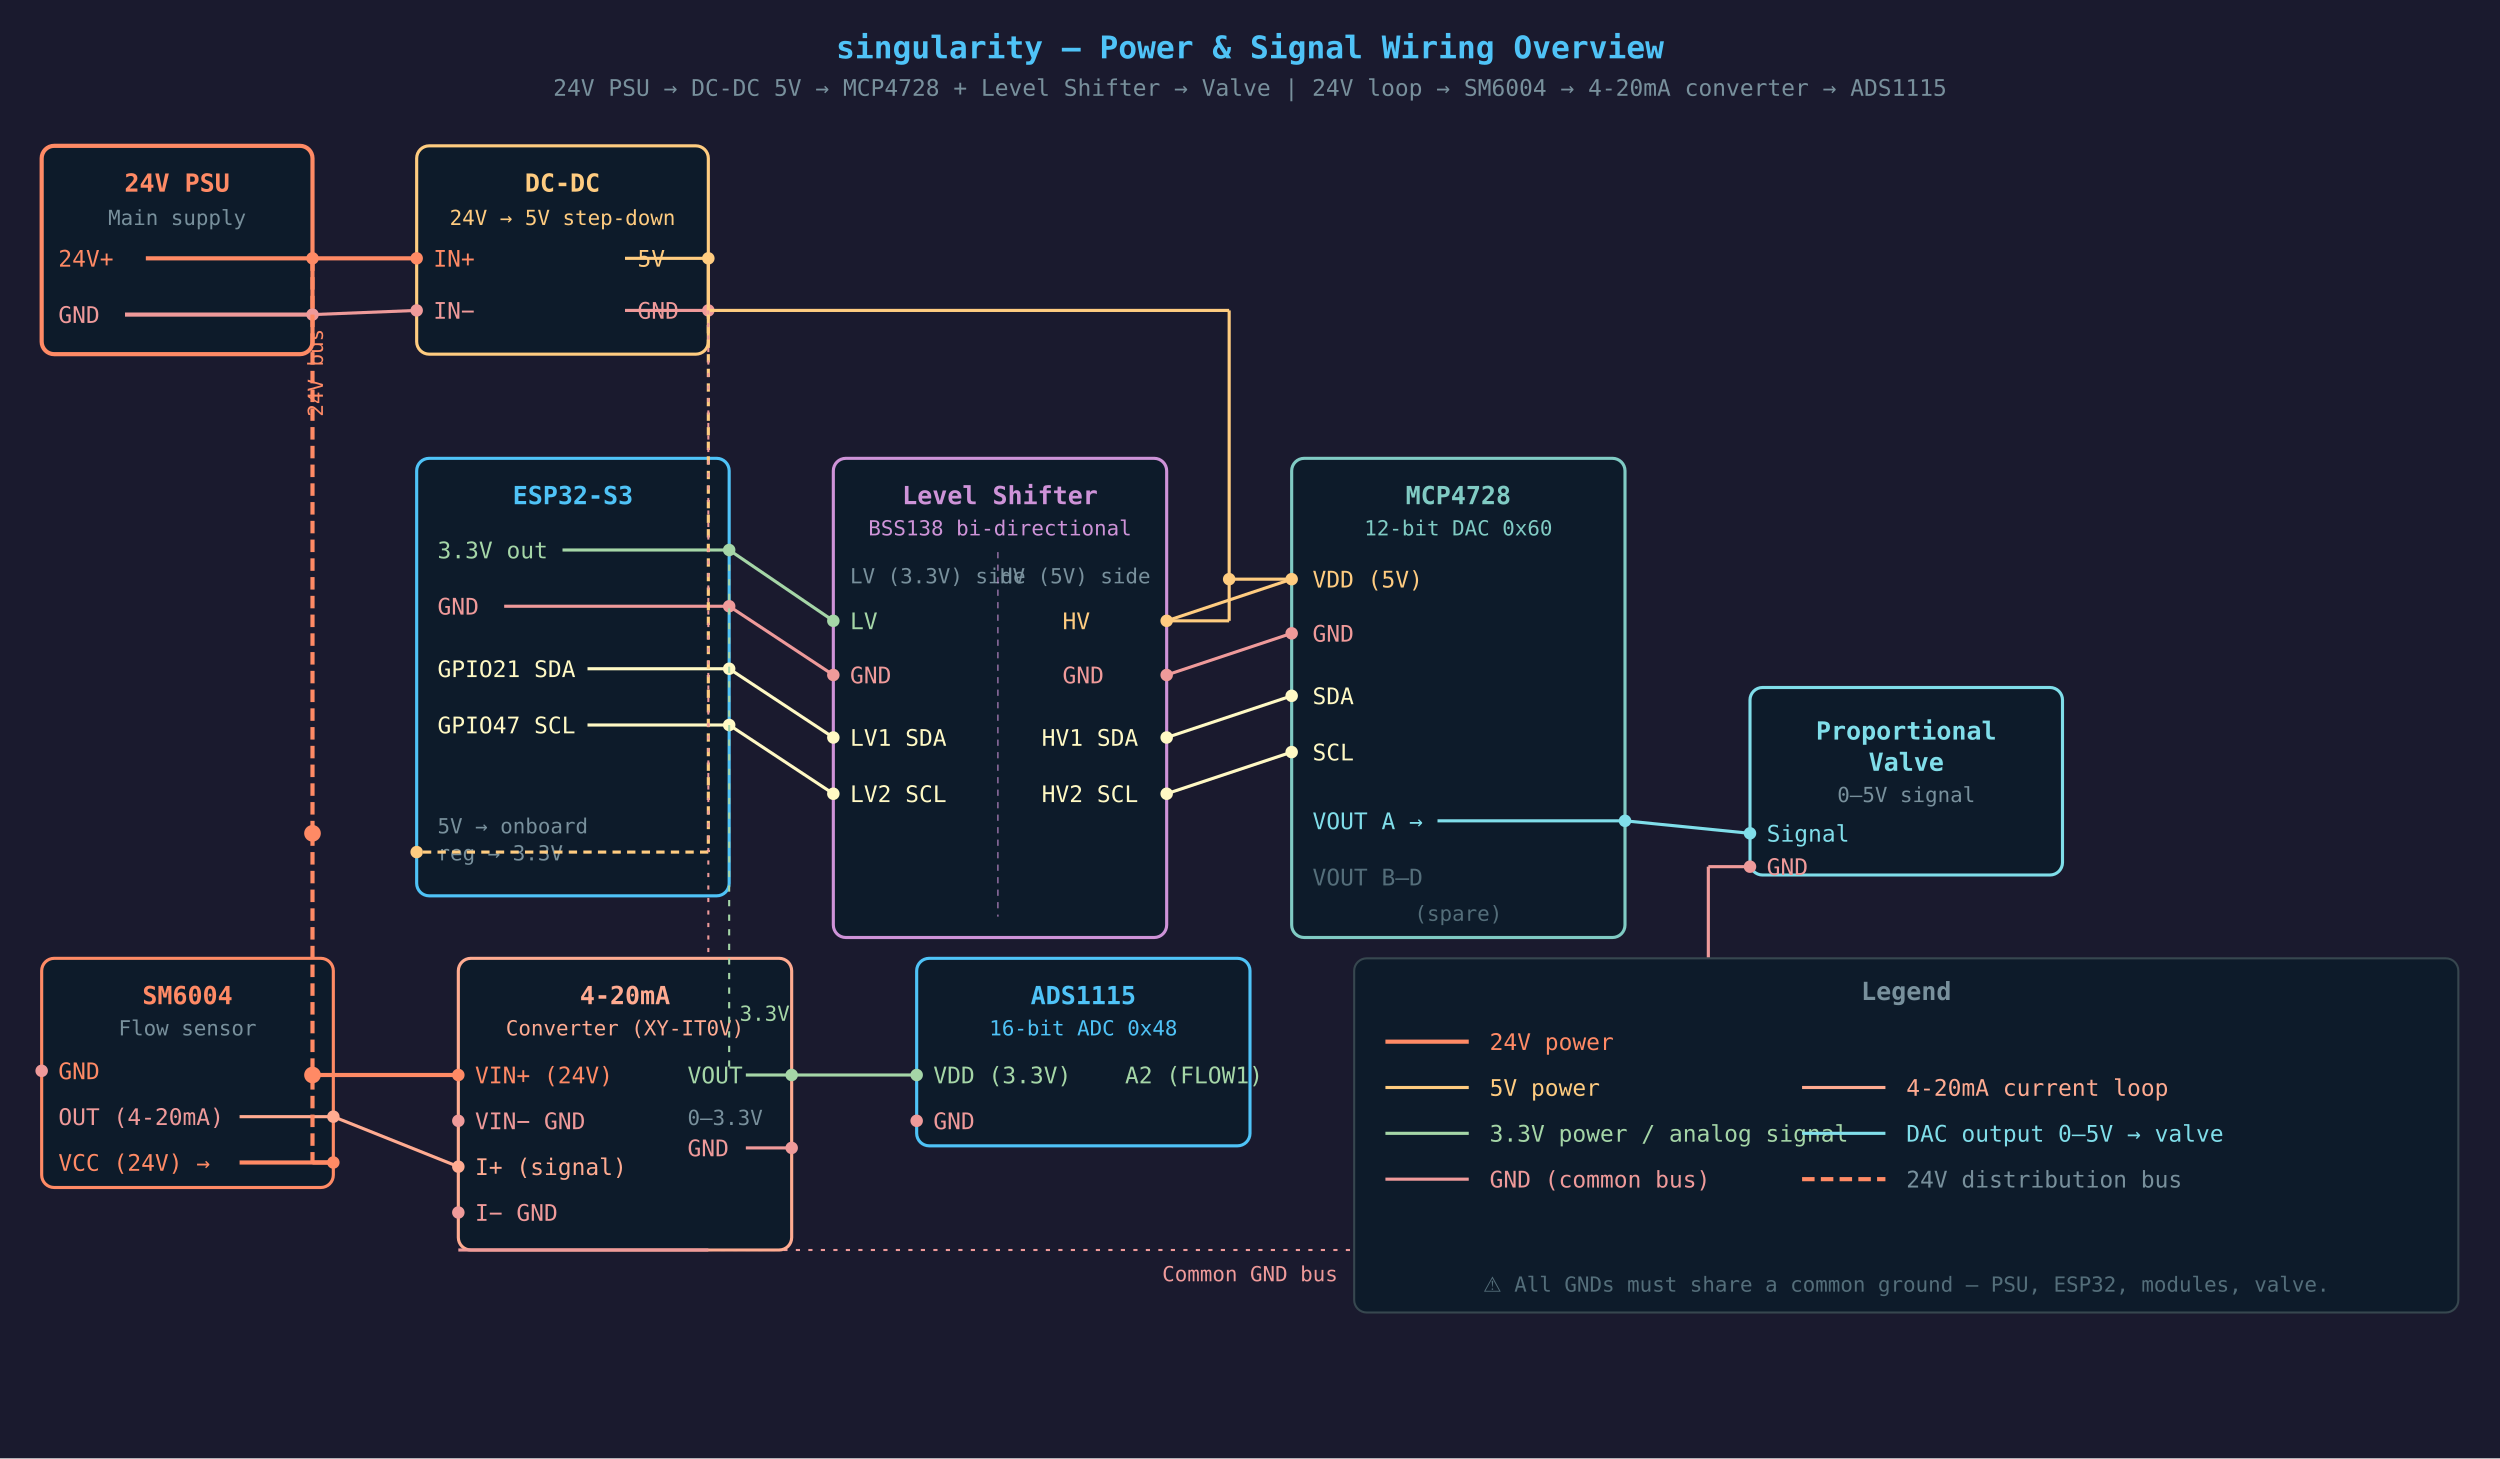
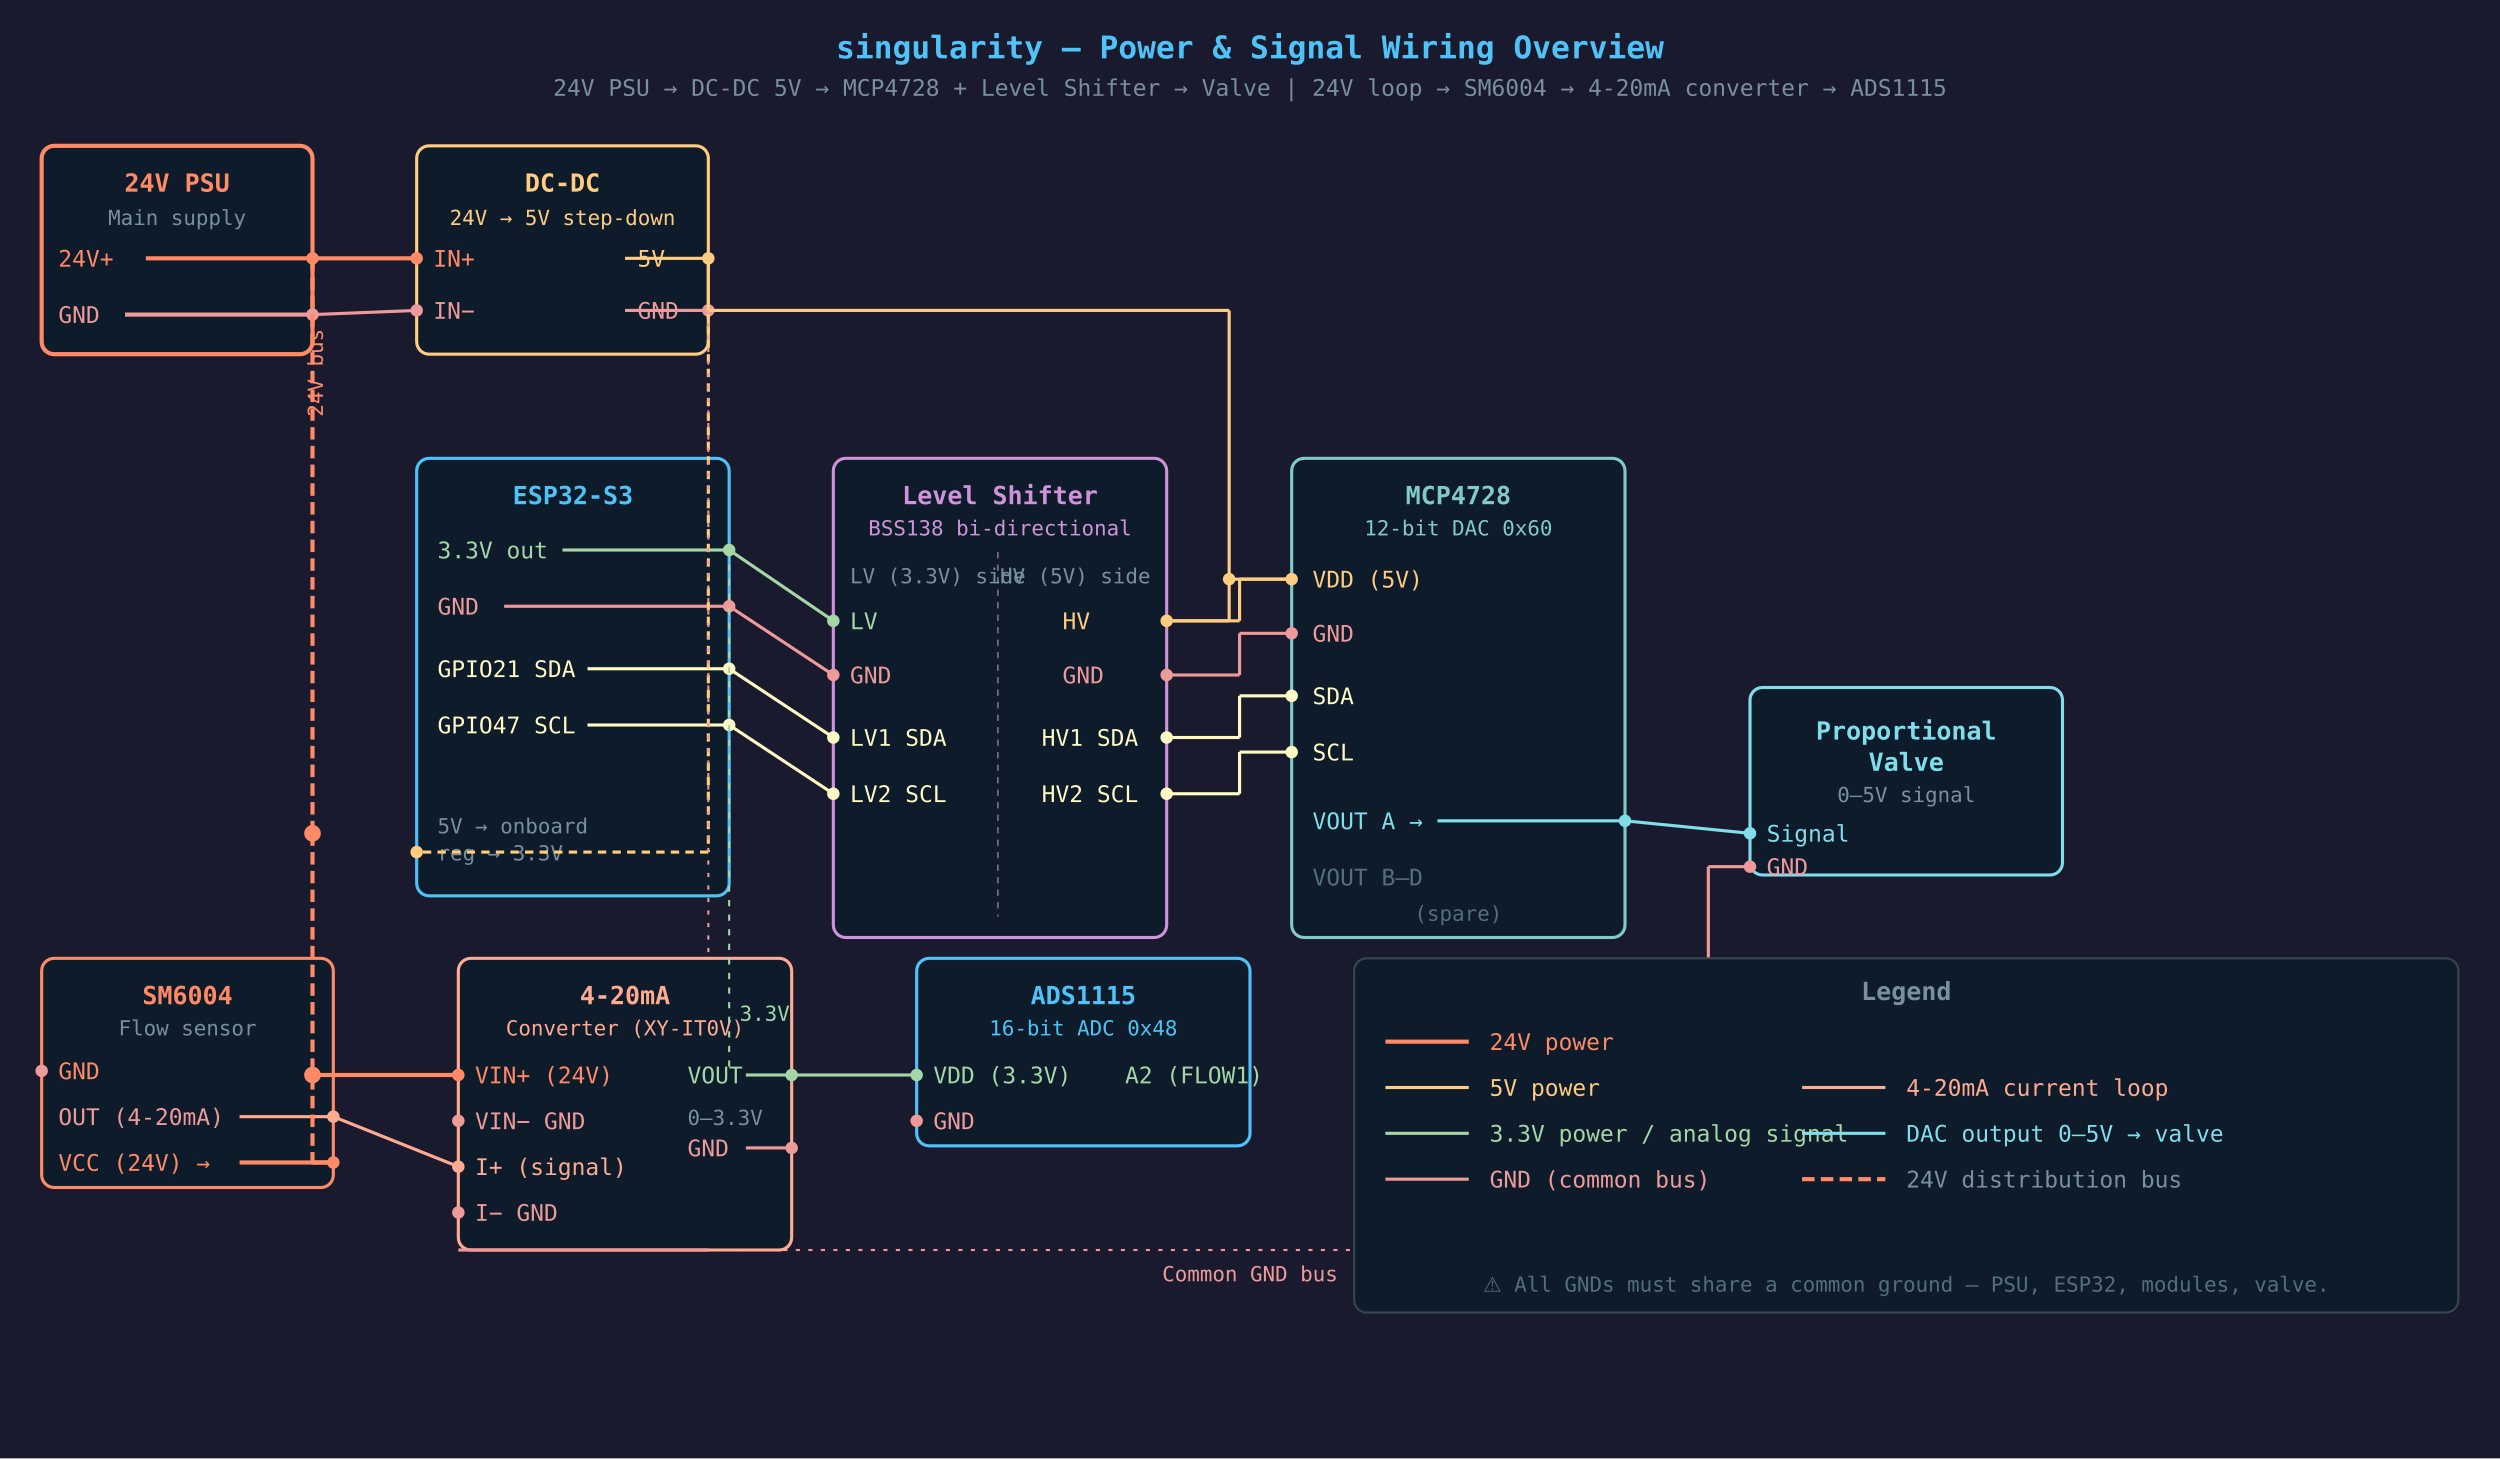
<svg xmlns="http://www.w3.org/2000/svg" viewBox="0 0 1200 700" width="1200" height="700" font-family="monospace" font-size="12">
  <rect width="1200" height="700" fill="#1a1a2e" />
  <text x="600" y="28" text-anchor="middle" fill="#4fc3f7" font-size="15" font-weight="bold">singularity — Power &amp; Signal Wiring Overview</text>
  <text x="600" y="46" text-anchor="middle" fill="#78909c" font-size="11">24V PSU → DC-DC 5V → MCP4728 + Level Shifter → Valve    |    24V loop → SM6004 → 4-20mA converter → ADS1115</text>
  <rect x="20" y="70" width="130" height="100" rx="6" fill="#0d1b2a" stroke="#ff8a65" stroke-width="2" />
  <text x="85" y="92" text-anchor="middle" fill="#ff8a65" font-size="12" font-weight="bold">24V PSU</text>
  <text x="85" y="108" text-anchor="middle" fill="#78909c" font-size="10">Main supply</text>
  <text x="28" y="128" fill="#ff8a65" font-size="11">24V+</text>
  <circle cx="150" cy="124" r="3" fill="#ff8a65" />
  <line x1="70" y1="124" x2="150" y2="124" stroke="#ff8a65" stroke-width="2" />
  <text x="28" y="155" fill="#ef9a9a" font-size="11">GND</text>
  <circle cx="150" cy="151" r="3" fill="#ef9a9a" />
  <line x1="60" y1="151" x2="150" y2="151" stroke="#ef9a9a" stroke-width="2" />
  <rect x="200" y="70" width="140" height="100" rx="6" fill="#0d1b2a" stroke="#ffcc80" stroke-width="1.5" />
  <text x="270" y="92" text-anchor="middle" fill="#ffcc80" font-size="12" font-weight="bold">DC-DC</text>
  <text x="270" y="108" text-anchor="middle" fill="#ffcc80" font-size="10">24V → 5V step-down</text>
  <text x="208" y="128" fill="#ff8a65" font-size="11">IN+</text>
  <circle cx="200" cy="124" r="3" fill="#ff8a65" />
  <text x="208" y="153" fill="#ef9a9a" font-size="11">IN−</text>
  <circle cx="200" cy="149" r="3" fill="#ef9a9a" />
  <text x="306" y="128" fill="#ffcc80" font-size="11">5V</text>
  <circle cx="340" cy="124" r="3" fill="#ffcc80" />
  <line x1="300" y1="124" x2="340" y2="124" stroke="#ffcc80" stroke-width="1.5" />
  <text x="306" y="153" fill="#ef9a9a" font-size="11">GND</text>
  <circle cx="340" cy="149" r="3" fill="#ef9a9a" />
  <line x1="300" y1="149" x2="340" y2="149" stroke="#ef9a9a" stroke-width="1.5" />
  <line x1="150" y1="124" x2="200" y2="124" stroke="#ff8a65" stroke-width="2" />
  <line x1="150" y1="151" x2="200" y2="149" stroke="#ef9a9a" stroke-width="1.5" />
  <line x1="150" y1="124" x2="150" y2="400" stroke="#ff8a65" stroke-width="2" stroke-dasharray="6,3" />
  <text x="155" y="200" fill="#ff8a65" font-size="10" transform="rotate(-90,155,200)">24V bus</text>
  <rect x="200" y="220" width="150" height="210" rx="6" fill="#0d1b2a" stroke="#4fc3f7" stroke-width="1.5" />
  <text x="275" y="242" text-anchor="middle" fill="#4fc3f7" font-size="12" font-weight="bold">ESP32-S3</text>
  <text x="210" y="268" fill="#a5d6a7" font-size="11">3.3V out</text>
  <circle cx="350" cy="264" r="3" fill="#a5d6a7" />
  <line x1="270" y1="264" x2="350" y2="264" stroke="#a5d6a7" stroke-width="1.5" />
  <text x="210" y="295" fill="#ef9a9a" font-size="11">GND</text>
  <circle cx="350" cy="291" r="3" fill="#ef9a9a" />
  <line x1="242" y1="291" x2="350" y2="291" stroke="#ef9a9a" stroke-width="1.5" />
  <text x="210" y="325" fill="#fff9c4" font-size="11">GPIO21 SDA</text>
  <circle cx="350" cy="321" r="3" fill="#fff9c4" />
  <line x1="282" y1="321" x2="350" y2="321" stroke="#fff9c4" stroke-width="1.5" />
  <text x="210" y="352" fill="#fff9c4" font-size="11">GPIO47 SCL</text>
  <circle cx="350" cy="348" r="3" fill="#fff9c4" />
  <line x1="282" y1="348" x2="350" y2="348" stroke="#fff9c4" stroke-width="1.5" />
  <text x="210" y="400" fill="#78909c" font-size="10">5V → onboard</text>
  <text x="210" y="413" fill="#78909c" font-size="10">reg → 3.3V</text>
  <circle cx="200" cy="409" r="3" fill="#ffcc80" />
  <line x1="340" y1="149" x2="340" y2="409" stroke="#ffcc80" stroke-width="1.5" stroke-dasharray="4,3" />
  <line x1="340" y1="409" x2="200" y2="409" stroke="#ffcc80" stroke-width="1.5" stroke-dasharray="4,3" />
  <rect x="400" y="220" width="160" height="230" rx="6" fill="#0d1b2a" stroke="#ce93d8" stroke-width="1.5" />
  <text x="480" y="242" text-anchor="middle" fill="#ce93d8" font-size="12" font-weight="bold">Level Shifter</text>
  <text x="480" y="257" text-anchor="middle" fill="#ce93d8" font-size="10">BSS138 bi-directional</text>
  <text x="408" y="280" fill="#78909c" font-size="10">LV (3.3V) side</text>
  <text x="480" y="280" fill="#78909c" font-size="10">HV (5V) side</text>
  <text x="408" y="302" fill="#a5d6a7" font-size="11">LV</text>
  <circle cx="400" cy="298" r="3" fill="#a5d6a7" />
  <text x="510" y="302" fill="#ffcc80" font-size="11">HV</text>
  <circle cx="560" cy="298" r="3" fill="#ffcc80" />
  <text x="408" y="328" fill="#ef9a9a" font-size="11">GND</text>
  <circle cx="400" cy="324" r="3" fill="#ef9a9a" />
  <text x="510" y="328" fill="#ef9a9a" font-size="11">GND</text>
  <circle cx="560" cy="324" r="3" fill="#ef9a9a" />
  <text x="408" y="358" fill="#fff9c4" font-size="11">LV1 SDA</text>
  <circle cx="400" cy="354" r="3" fill="#fff9c4" />
  <text x="500" y="358" fill="#fff9c4" font-size="11">HV1 SDA</text>
  <circle cx="560" cy="354" r="3" fill="#fff9c4" />
  <text x="408" y="385" fill="#fff9c4" font-size="11">LV2 SCL</text>
  <circle cx="400" cy="381" r="3" fill="#fff9c4" />
  <text x="500" y="385" fill="#fff9c4" font-size="11">HV2 SCL</text>
  <circle cx="560" cy="381" r="3" fill="#fff9c4" />
  <line x1="479" y1="265" x2="479" y2="440" stroke="#ce93d8" stroke-width="0.5" stroke-dasharray="3,3" />
  <line x1="350" y1="264" x2="400" y2="298" stroke="#a5d6a7" stroke-width="1.5" />
  <line x1="350" y1="291" x2="400" y2="324" stroke="#ef9a9a" stroke-width="1.5" />
  <line x1="350" y1="321" x2="400" y2="354" stroke="#fff9c4" stroke-width="1.5" />
  <line x1="350" y1="348" x2="400" y2="381" stroke="#fff9c4" stroke-width="1.5" />
  <rect x="620" y="220" width="160" height="230" rx="6" fill="#0d1b2a" stroke="#80cbc4" stroke-width="1.5" />
  <text x="700" y="242" text-anchor="middle" fill="#80cbc4" font-size="12" font-weight="bold">MCP4728</text>
  <text x="700" y="257" text-anchor="middle" fill="#80cbc4" font-size="10">12-bit DAC  0x60</text>
  <text x="630" y="282" fill="#ffcc80" font-size="11">VDD (5V)</text>
  <circle cx="620" cy="278" r="3" fill="#ffcc80" />
  <text x="630" y="308" fill="#ef9a9a" font-size="11">GND</text>
  <circle cx="620" cy="304" r="3" fill="#ef9a9a" />
  <text x="630" y="338" fill="#fff9c4" font-size="11">SDA</text>
  <circle cx="620" cy="334" r="3" fill="#fff9c4" />
  <text x="630" y="365" fill="#fff9c4" font-size="11">SCL</text>
  <circle cx="620" cy="361" r="3" fill="#fff9c4" />
  <text x="630" y="398" fill="#80deea" font-size="11">VOUT A →</text>
  <circle cx="780" cy="394" r="3" fill="#80deea" />
  <line x1="690" y1="394" x2="780" y2="394" stroke="#80deea" stroke-width="1.5" />
  <text x="630" y="425" fill="#546e7a" font-size="11">VOUT B–D</text>
  <text x="700" y="442" text-anchor="middle" fill="#546e7a" font-size="10">(spare)</text>
-   <line x1="560" y1="298" x2="620" y2="278" stroke="#ffcc80" stroke-width="1.5" />
-   <line x1="560" y1="324" x2="620" y2="304" stroke="#ef9a9a" stroke-width="1.5" />
-   <line x1="560" y1="354" x2="620" y2="334" stroke="#fff9c4" stroke-width="1.5" />
-   <line x1="560" y1="381" x2="620" y2="361" stroke="#fff9c4" stroke-width="1.5" />
+   <line x1="560" y1="298" x2="595" y2="298" stroke="#ffcc80" stroke-width="1.5" />
+   <line x1="595" y1="298" x2="595" y2="278" stroke="#ffcc80" stroke-width="1.5" />
+   <line x1="595" y1="278" x2="620" y2="278" stroke="#ffcc80" stroke-width="1.5" />
+   <line x1="560" y1="324" x2="595" y2="324" stroke="#ef9a9a" stroke-width="1.5" />
+   <line x1="595" y1="324" x2="595" y2="304" stroke="#ef9a9a" stroke-width="1.5" />
+   <line x1="595" y1="304" x2="620" y2="304" stroke="#ef9a9a" stroke-width="1.5" />
+   <line x1="560" y1="354" x2="595" y2="354" stroke="#fff9c4" stroke-width="1.5" />
+   <line x1="595" y1="354" x2="595" y2="334" stroke="#fff9c4" stroke-width="1.5" />
+   <line x1="595" y1="334" x2="620" y2="334" stroke="#fff9c4" stroke-width="1.5" />
+   <line x1="560" y1="381" x2="595" y2="381" stroke="#fff9c4" stroke-width="1.5" />
+   <line x1="595" y1="381" x2="595" y2="361" stroke="#fff9c4" stroke-width="1.5" />
+   <line x1="595" y1="361" x2="620" y2="361" stroke="#fff9c4" stroke-width="1.5" />
  <rect x="840" y="330" width="150" height="90" rx="6" fill="#0d1b2a" stroke="#80deea" stroke-width="1.5" />
  <text x="915" y="355" text-anchor="middle" fill="#80deea" font-size="12" font-weight="bold">Proportional</text>
  <text x="915" y="370" text-anchor="middle" fill="#80deea" font-size="12" font-weight="bold">Valve</text>
  <text x="915" y="385" text-anchor="middle" fill="#78909c" font-size="10">0–5V signal</text>
  <text x="848" y="404" fill="#80deea" font-size="11">Signal</text>
  <circle cx="840" cy="400" r="3" fill="#80deea" />
  <text x="848" y="420" fill="#ef9a9a" font-size="11">GND</text>
  <circle cx="840" cy="416" r="3" fill="#ef9a9a" />
  <line x1="780" y1="394" x2="840" y2="400" stroke="#80deea" stroke-width="1.5" />
  <line x1="340" y1="124" x2="340" y2="149" stroke="#ffcc80" stroke-width="1.5" />
  <line x1="590" y1="149" x2="590" y2="278" stroke="#ffcc80" stroke-width="1.5" />
  <line x1="340" y1="149" x2="590" y2="149" stroke="#ffcc80" stroke-width="1.5" />
  <line x1="590" y1="278" x2="620" y2="278" stroke="#ffcc80" stroke-width="1.5" />
  <line x1="590" y1="298" x2="560" y2="298" stroke="#ffcc80" stroke-width="1.5" />
  <circle cx="590" cy="278" r="3" fill="#ffcc80" />
  <line x1="590" y1="278" x2="590" y2="298" stroke="#ffcc80" stroke-width="1.5" />
  <line x1="340" y1="149" x2="340" y2="600" stroke="#ef9a9a" stroke-width="1" stroke-dasharray="2,4" />
  <line x1="340" y1="600" x2="900" y2="600" stroke="#ef9a9a" stroke-width="1" stroke-dasharray="2,4" />
  <text x="600" y="615" text-anchor="middle" fill="#ef9a9a" font-size="10">Common GND bus</text>
  <line x1="840" y1="416" x2="820" y2="416" stroke="#ef9a9a" stroke-width="1.5" />
  <line x1="820" y1="416" x2="820" y2="600" stroke="#ef9a9a" stroke-width="1.5" />
  <rect x="20" y="460" width="140" height="110" rx="6" fill="#0d1b2a" stroke="#ff8a65" stroke-width="1.5" />
  <text x="90" y="482" text-anchor="middle" fill="#ff8a65" font-size="12" font-weight="bold">SM6004</text>
  <text x="90" y="497" text-anchor="middle" fill="#78909c" font-size="10">Flow sensor</text>
  <text x="28" y="518" fill="#ff8a65" font-size="11">GND</text>
  <circle cx="20" cy="514" r="3" fill="#ef9a9a" />
  <text x="28" y="540" fill="#ef9a9a" font-size="11">OUT (4-20mA)</text>
  <circle cx="160" cy="536" r="3" fill="#ffab91" />
  <line x1="115" y1="536" x2="160" y2="536" stroke="#ffab91" stroke-width="1.5" />
  <text x="28" y="562" fill="#ff8a65" font-size="11">VCC (24V) →</text>
  <circle cx="160" cy="558" r="3" fill="#ff8a65" />
  <line x1="115" y1="558" x2="160" y2="558" stroke="#ff8a65" stroke-width="2" />
  <line x1="150" y1="400" x2="150" y2="558" stroke="#ff8a65" stroke-width="2" stroke-dasharray="6,3" />
  <line x1="150" y1="558" x2="160" y2="558" stroke="#ff8a65" stroke-width="2" />
  <circle cx="150" cy="400" r="4" fill="#ff8a65" />
  <rect x="220" y="460" width="160" height="140" rx="6" fill="#0d1b2a" stroke="#ffab91" stroke-width="1.5" />
  <text x="300" y="482" text-anchor="middle" fill="#ffab91" font-size="12" font-weight="bold">4-20mA</text>
  <text x="300" y="497" text-anchor="middle" fill="#ffab91" font-size="10">Converter (XY-IT0V)</text>
  <text x="228" y="520" fill="#ff8a65" font-size="11">VIN+ (24V)</text>
  <circle cx="220" cy="516" r="3" fill="#ff8a65" />
  <text x="228" y="542" fill="#ef9a9a" font-size="11">VIN− GND</text>
  <circle cx="220" cy="538" r="3" fill="#ef9a9a" />
  <text x="228" y="564" fill="#ffab91" font-size="11">I+ (signal)</text>
  <circle cx="220" cy="560" r="3" fill="#ffab91" />
  <text x="228" y="586" fill="#ef9a9a" font-size="11">I− GND</text>
  <circle cx="220" cy="582" r="3" fill="#ef9a9a" />
  <text x="330" y="520" fill="#a5d6a7" font-size="11">VOUT</text>
  <circle cx="380" cy="516" r="3" fill="#a5d6a7" />
  <line x1="358" y1="516" x2="380" y2="516" stroke="#a5d6a7" stroke-width="1.5" />
  <text x="330" y="540" fill="#78909c" font-size="10">0–3.3V</text>
  <text x="330" y="555" fill="#ef9a9a" font-size="11">GND</text>
  <circle cx="380" cy="551" r="3" fill="#ef9a9a" />
  <line x1="358" y1="551" x2="380" y2="551" stroke="#ef9a9a" stroke-width="1.5" />
  <line x1="160" y1="536" x2="220" y2="560" stroke="#ffab91" stroke-width="1.5" />
  <line x1="150" y1="516" x2="220" y2="516" stroke="#ff8a65" stroke-width="2" />
  <circle cx="150" cy="516" r="4" fill="#ff8a65" />
  <line x1="340" y1="600" x2="220" y2="600" stroke="#ef9a9a" stroke-width="1.5" />
  <rect x="440" y="460" width="160" height="90" rx="6" fill="#0d1b2a" stroke="#4fc3f7" stroke-width="1.5" />
  <text x="520" y="482" text-anchor="middle" fill="#4fc3f7" font-size="12" font-weight="bold">ADS1115</text>
  <text x="520" y="497" text-anchor="middle" fill="#4fc3f7" font-size="10">16-bit ADC  0x48</text>
  <text x="448" y="520" fill="#a5d6a7" font-size="11">VDD (3.3V)</text>
  <circle cx="440" cy="516" r="3" fill="#a5d6a7" />
  <text x="448" y="542" fill="#ef9a9a" font-size="11">GND</text>
  <circle cx="440" cy="538" r="3" fill="#ef9a9a" />
  <text x="540" y="520" fill="#a5d6a7" font-size="11">A2 (FLOW1)</text>
  <line x1="380" y1="516" x2="440" y2="516" stroke="#a5d6a7" stroke-width="1.5" />
  <line x1="350" y1="264" x2="350" y2="516" stroke="#a5d6a7" stroke-width="1" stroke-dasharray="3,4" />
  <text x="355" y="490" fill="#a5d6a7" font-size="10">3.3V</text>
  <rect x="650" y="460" width="530" height="170" rx="6" fill="#0d1b2a" stroke="#37474f" stroke-width="1" />
  <text x="915" y="480" text-anchor="middle" fill="#78909c" font-size="12" font-weight="bold">Legend</text>
  <line x1="665" y1="500" x2="705" y2="500" stroke="#ff8a65" stroke-width="2" />
  <text x="715" y="504" fill="#ff8a65" font-size="11">24V power</text>
  <line x1="665" y1="522" x2="705" y2="522" stroke="#ffcc80" stroke-width="1.5" />
  <text x="715" y="526" fill="#ffcc80" font-size="11">5V power</text>
  <line x1="665" y1="544" x2="705" y2="544" stroke="#a5d6a7" stroke-width="1.5" />
  <text x="715" y="548" fill="#a5d6a7" font-size="11">3.3V power / analog signal</text>
  <line x1="665" y1="566" x2="705" y2="566" stroke="#ef9a9a" stroke-width="1.5" />
  <text x="715" y="570" fill="#ef9a9a" font-size="11">GND (common bus)</text>
  <line x1="865" y1="522" x2="905" y2="522" stroke="#ffab91" stroke-width="1.5" />
  <text x="915" y="526" fill="#ffab91" font-size="11">4-20mA current loop</text>
  <line x1="865" y1="544" x2="905" y2="544" stroke="#80deea" stroke-width="1.5" />
  <text x="915" y="548" fill="#80deea" font-size="11">DAC output 0–5V → valve</text>
  <line x1="865" y1="566" x2="905" y2="566" stroke="#ff8a65" stroke-width="2" stroke-dasharray="6,3" />
  <text x="915" y="570" fill="#78909c" font-size="11">24V distribution bus</text>
  <text x="915" y="620" text-anchor="middle" fill="#546e7a" font-size="10">⚠️  All GNDs must share a common ground — PSU, ESP32, modules, valve.</text>
</svg>
